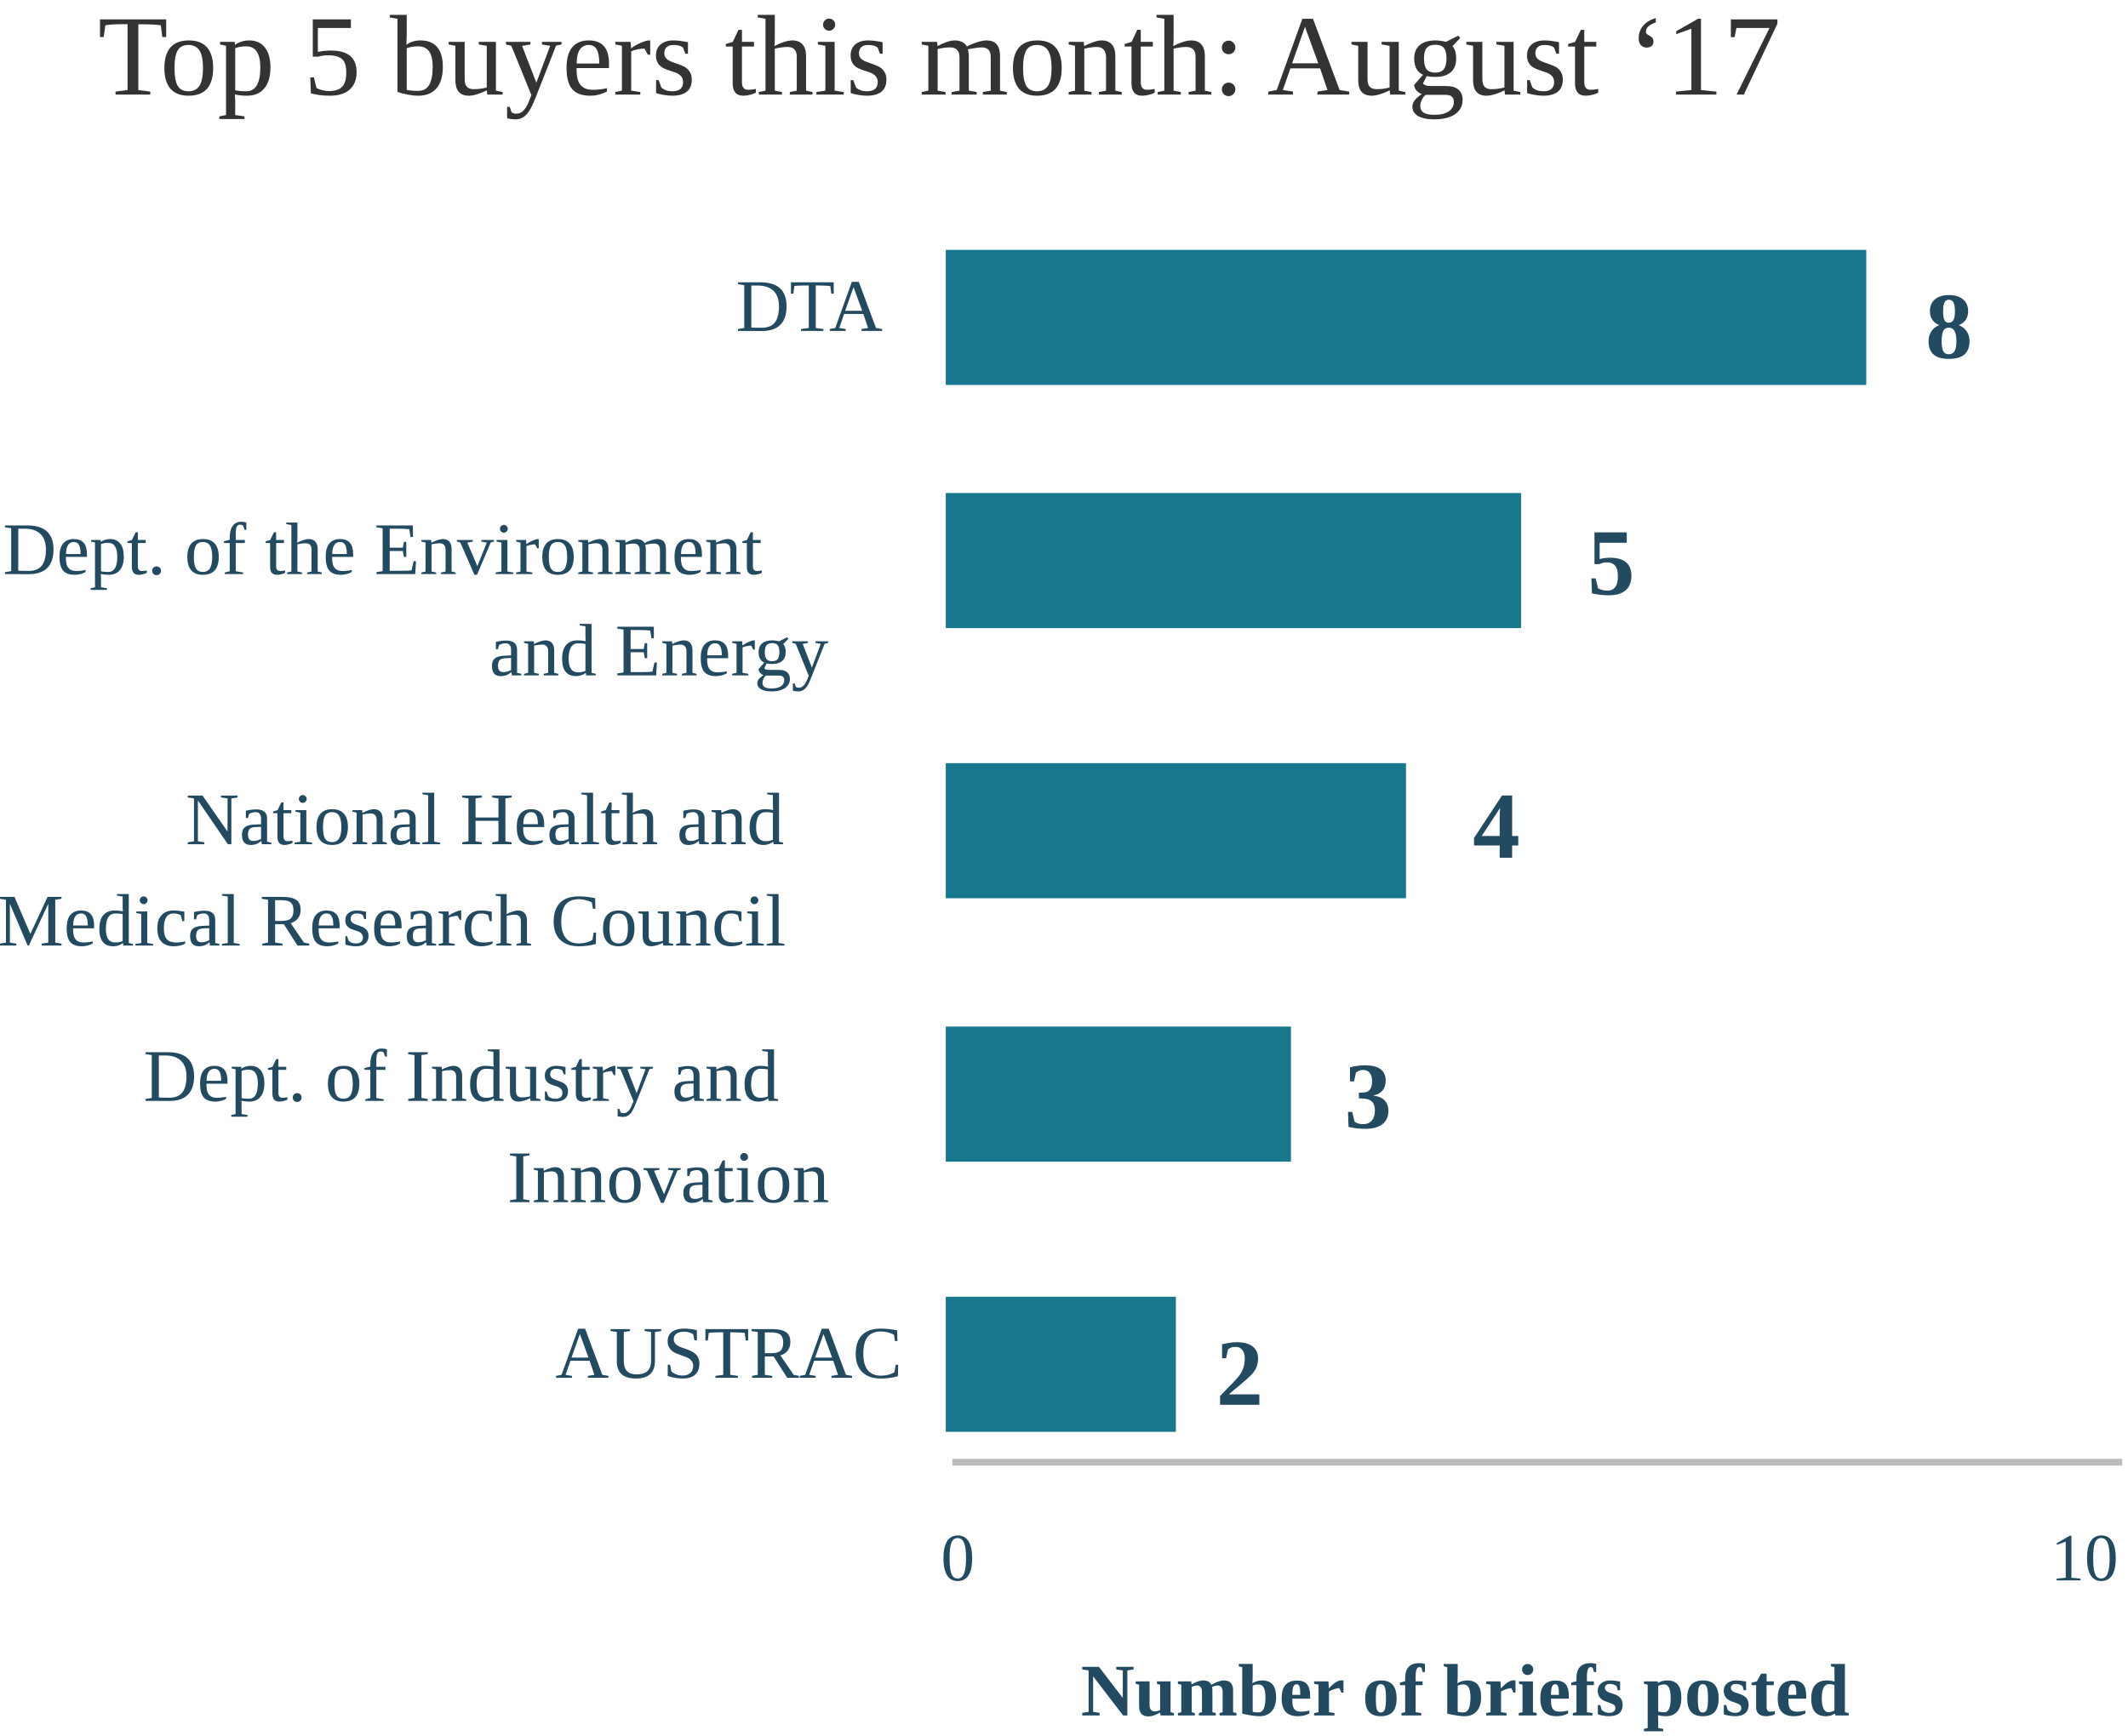
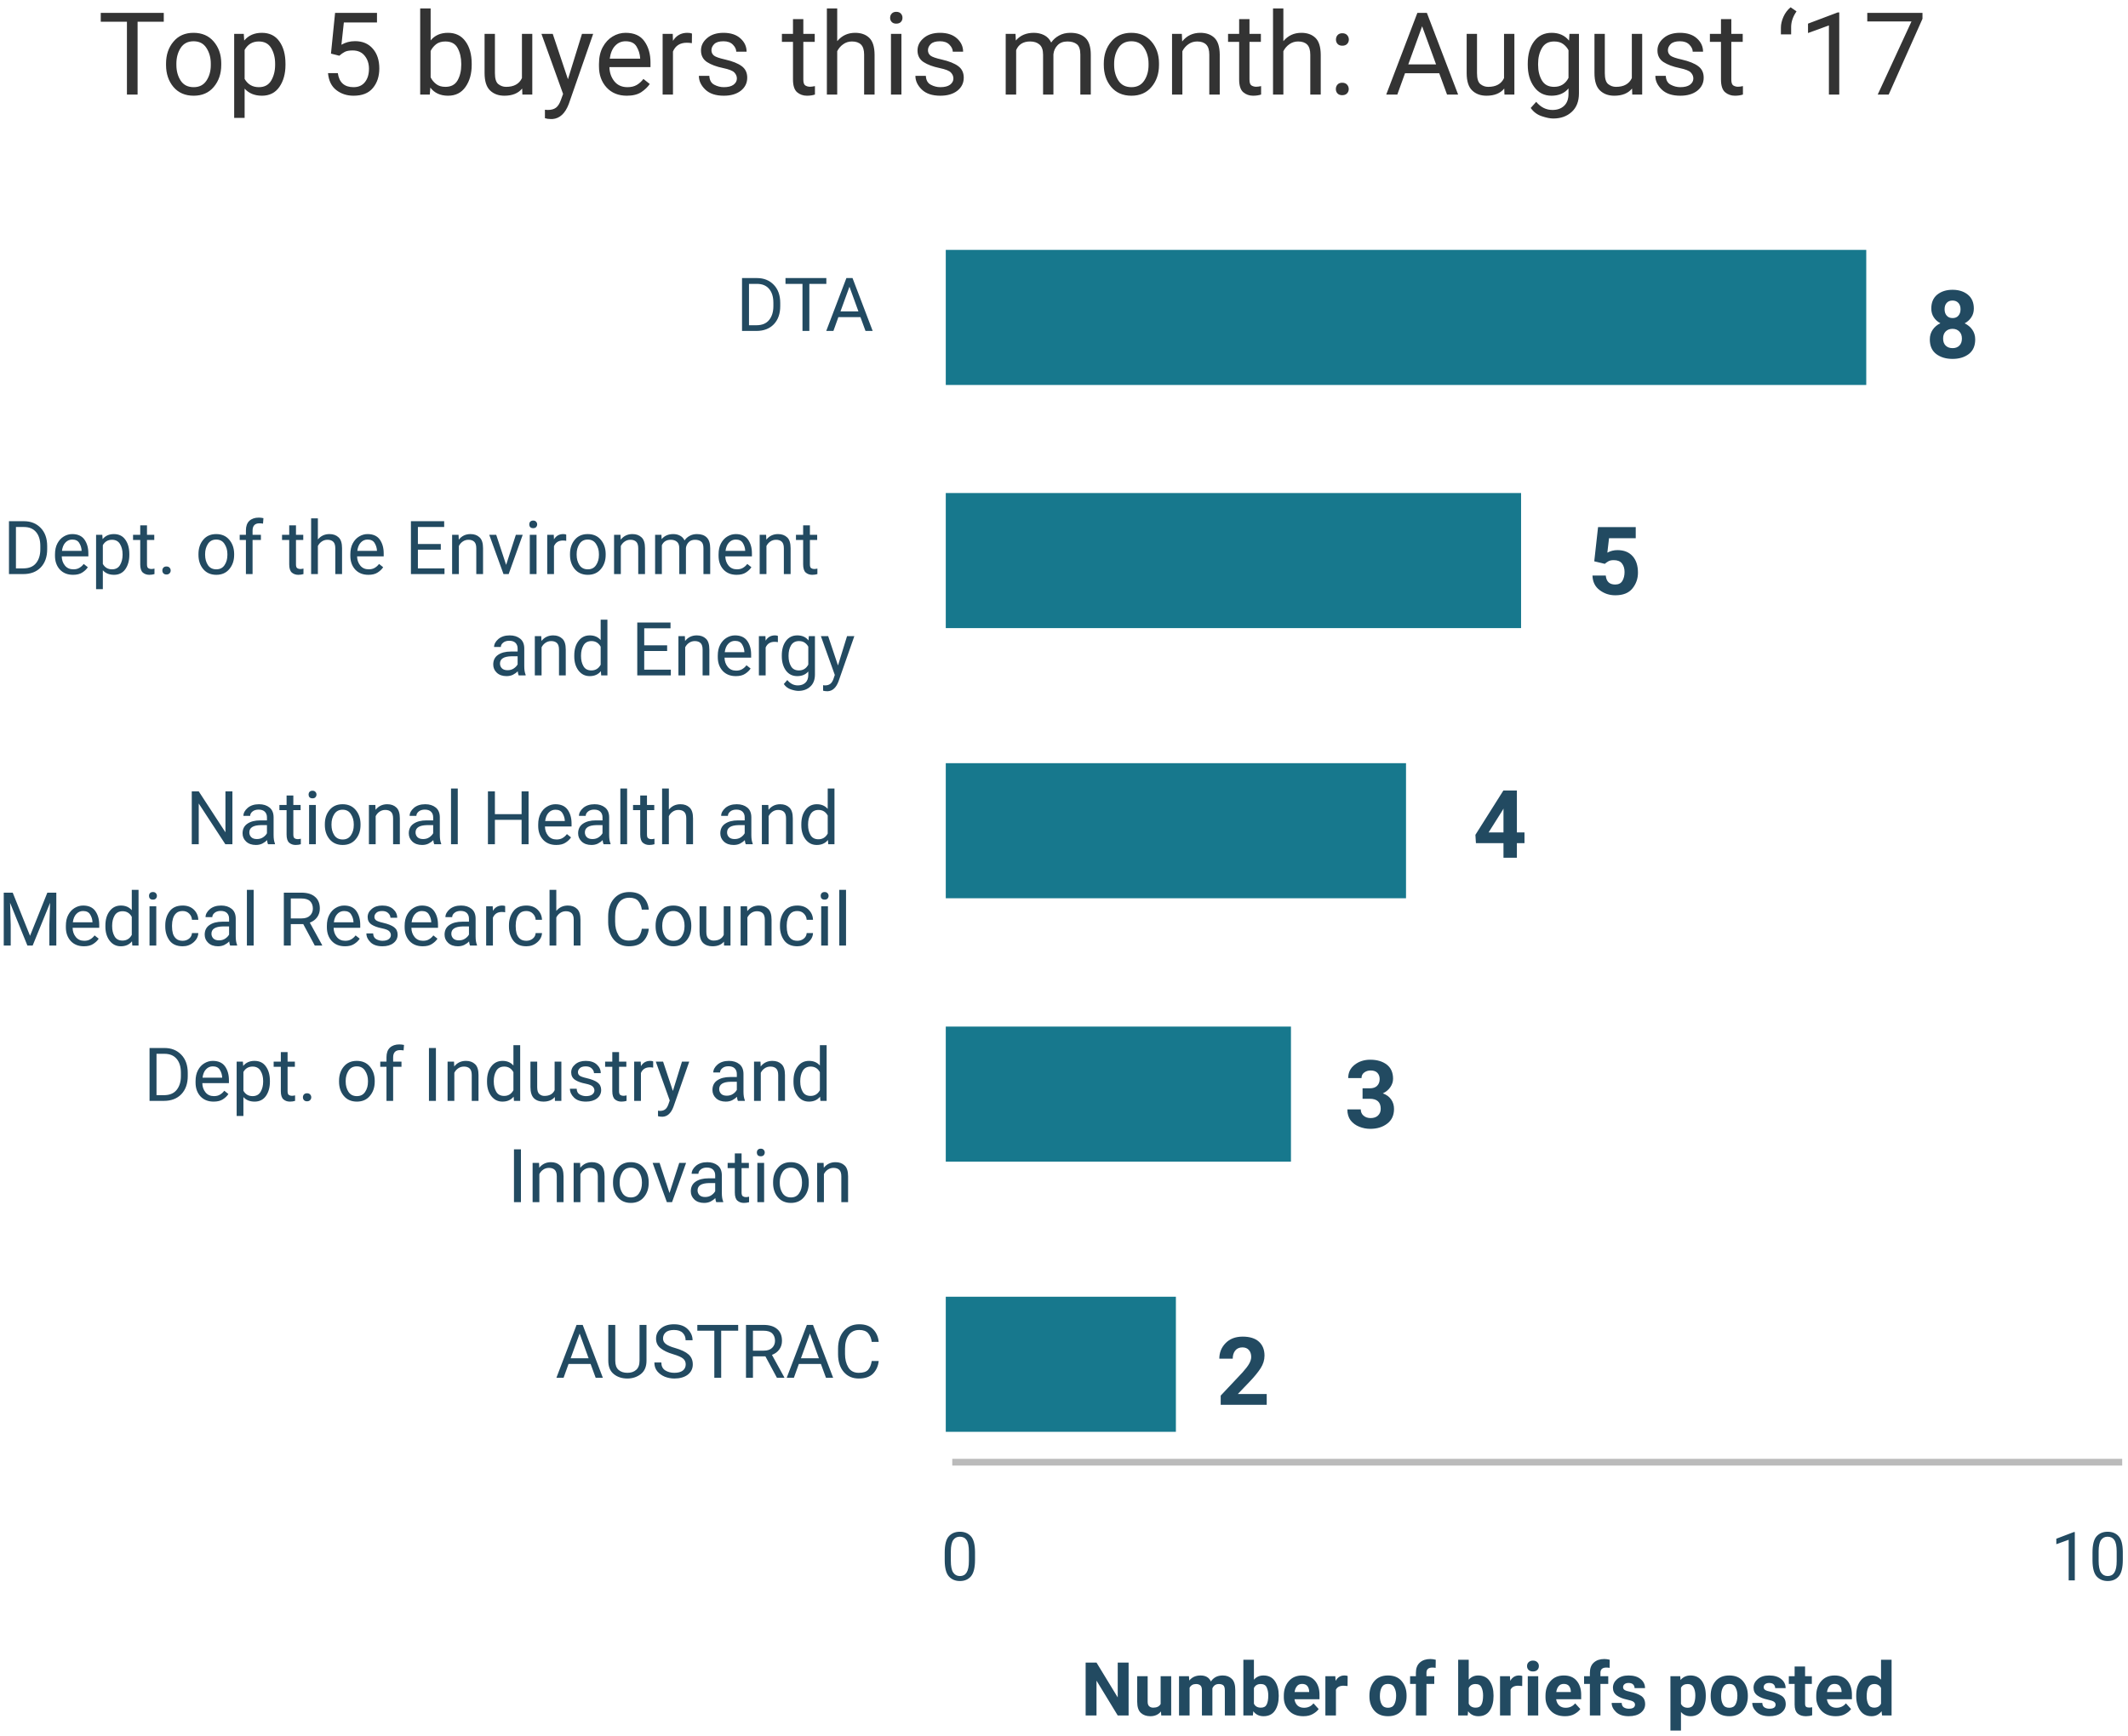
- <svg xmlns="http://www.w3.org/2000/svg" width="315" height="257" viewBox="0 0 315 257">
+ <svg xmlns="http://www.w3.org/2000/svg" font-family="-apple-system, BlinkMacSystemFont, &quot;Segoe UI&quot;, Roboto, Helvetica, Arial, sans-serif, &quot;Apple Color Emoji&quot;, &quot;Segoe UI Emoji&quot;, &quot;Segoe UI Symbol&quot;" width="315" height="257" viewBox="0 0 315 257">
  <g fill="none" fill-rule="evenodd">
    <text fill="#333" font-size="17" transform="translate(-5 -4)">
      <tspan x="19.494" y="18">Top 5 buyers this month: August ‘17</tspan>
    </text>
    <text fill="#224A61" font-size="11" font-weight="bold" transform="translate(-5 -4)">
      <tspan x="165" y="258">Number of briefs posted</tspan>
    </text>
    <text fill="#224A61" font-size="11" transform="translate(-5 -4)">
      <tspan x="113.935" y="53">DTA</tspan>
    </text>
    <text fill="#224A61" font-size="11" transform="translate(-5 -4)">
      <tspan x="5.422" y="89">Dept. of the Environment </tspan>
      <tspan x="77.433" y="104">and Energy</tspan>
    </text>
    <text fill="#224A61" font-size="11" transform="translate(-5 -4)">
      <tspan x="32.482" y="129">National Health and </tspan>
      <tspan x="4.649" y="144">Medical Research Council</tspan>
    </text>
    <text fill="#224A61" font-size="11" transform="translate(-5 -4)">
      <tspan x="26.23" y="167">Dept. of Industry and </tspan>
      <tspan x="80.097" y="182">Innovation</tspan>
    </text>
    <text fill="#224A61" font-size="11" transform="translate(-5 -4)">
      <tspan x="87.208" y="208">AUSTRAC</tspan>
    </text>
    <text fill="#224A61" font-size="10" transform="translate(-5 -4)">
      <tspan x="144.282" y="238">0</tspan>
    </text>
    <path fill="#17788D" d="M140 37h136.254v20H140zm0 36h85.159v20H140zm0 40h68.127v20H140zm0 39h51.095v20H140zm0 40h34.063v20H140z" />
    <text fill="#224A61" font-size="14" font-weight="bold" transform="translate(-5 -4)">
      <tspan x="240.009" y="92">5</tspan>
    </text>
    <text fill="#224A61" font-size="14" font-weight="bold" transform="translate(-5 -4)">
      <tspan x="223.009" y="131">4</tspan>
    </text>
    <text fill="#224A61" font-size="14" font-weight="bold" transform="translate(-5 -4)">
      <tspan x="204.009" y="171">3</tspan>
    </text>
    <text fill="#224A61" font-size="14" font-weight="bold" transform="translate(-5 -4)">
      <tspan x="185.009" y="212">2</tspan>
    </text>
    <path stroke="#BBB" stroke-linecap="square" d="M141.46 216.5h172.181" />
    <text fill="#224A61" font-size="10" transform="translate(-5 -4)">
      <tspan x="308.564" y="238">10</tspan>
    </text>
    <text fill="#224A61" font-size="14" font-weight="bold" transform="translate(-5 -4)">
      <tspan x="290.009" y="57">8</tspan>
    </text>
  </g>
</svg>
